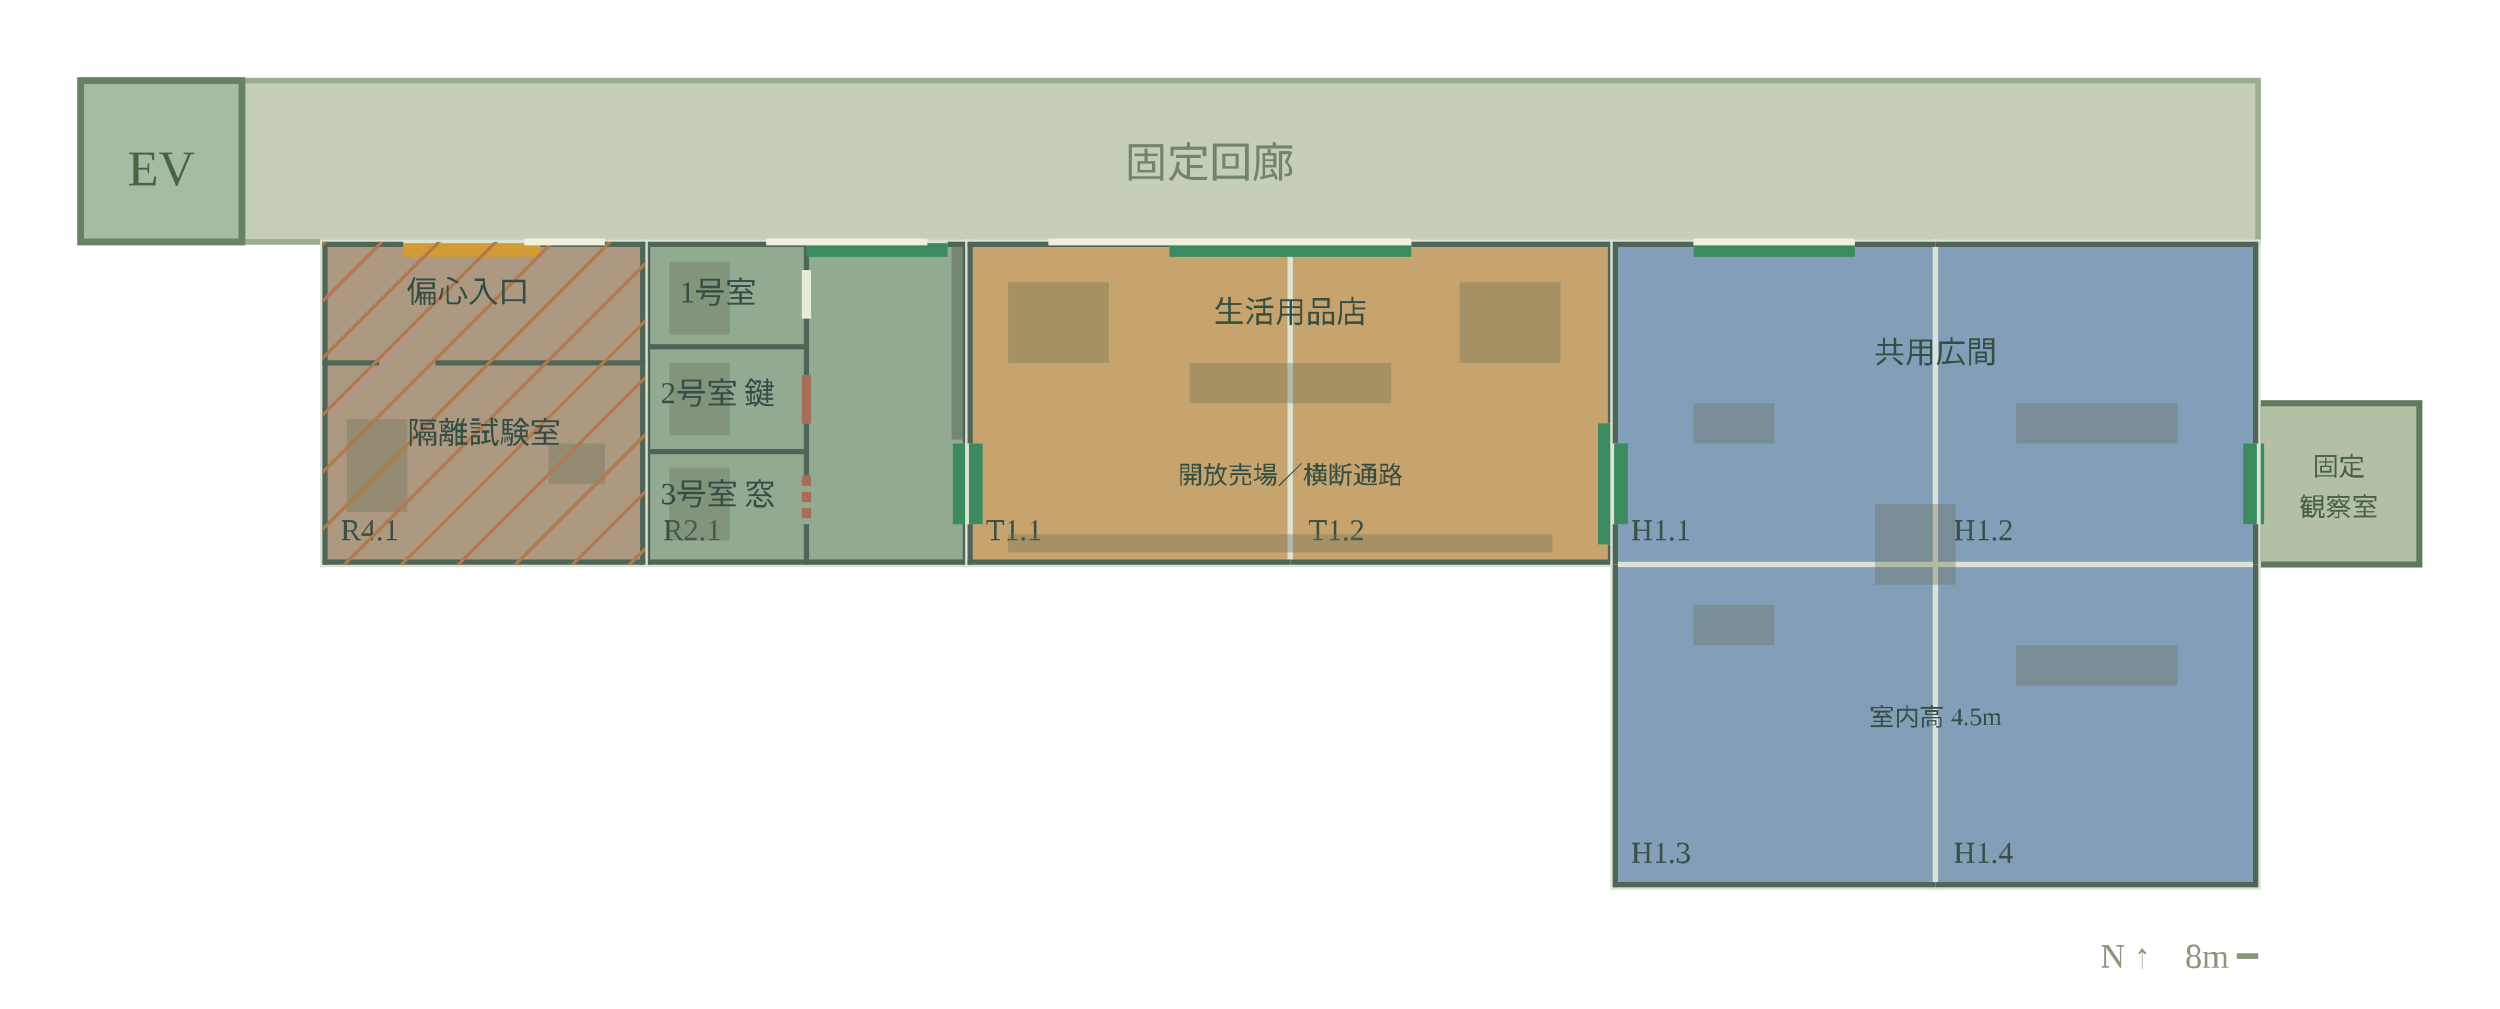
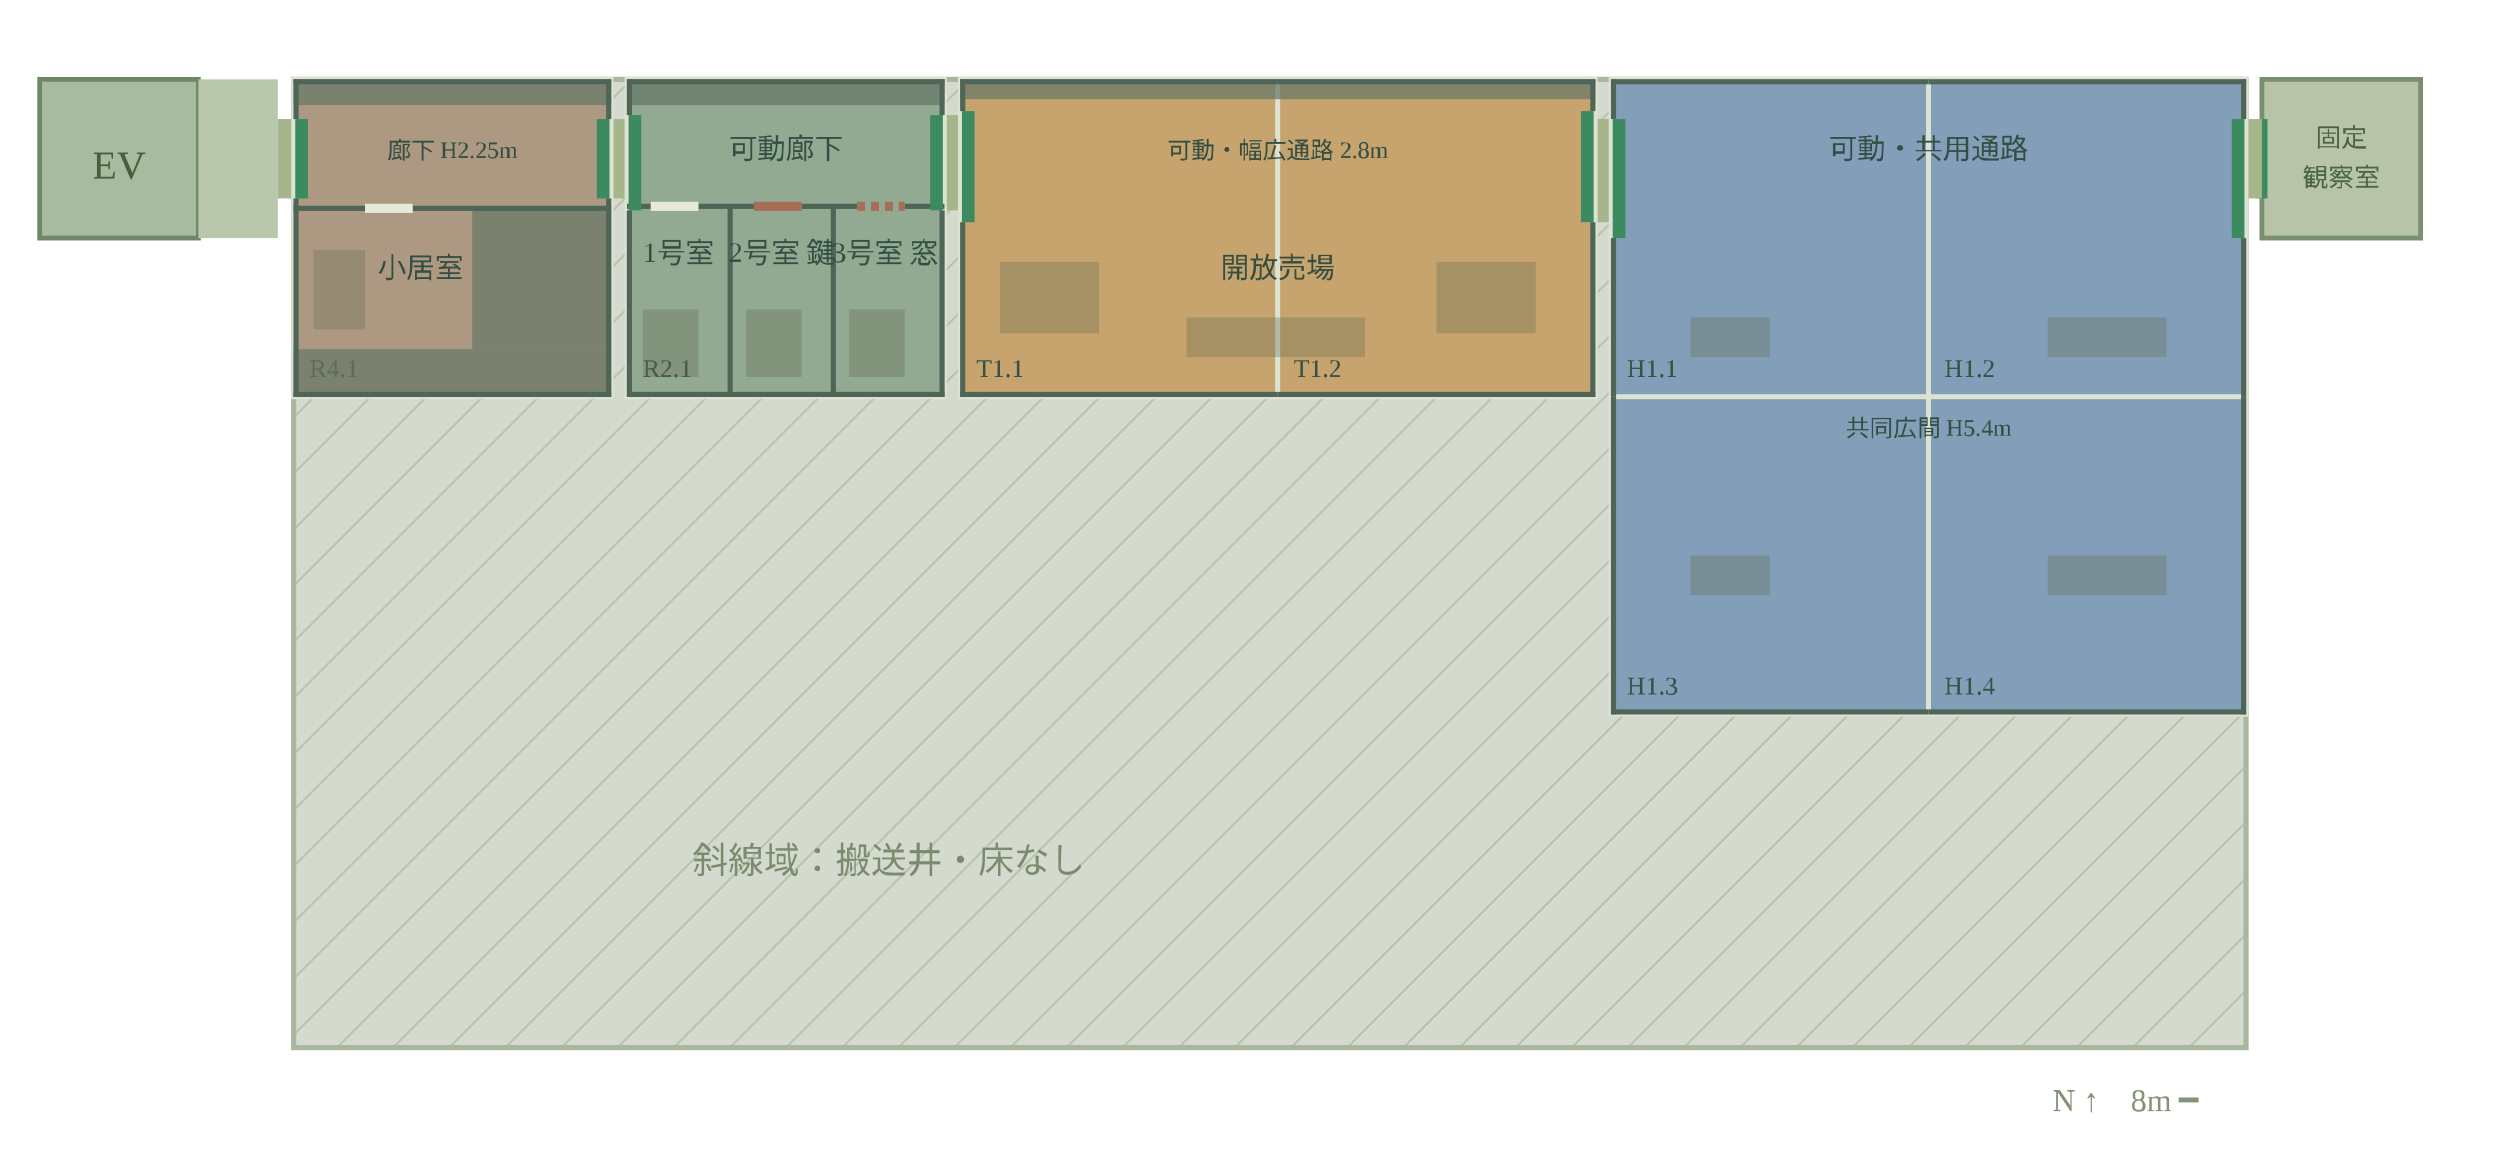
- <svg xmlns="http://www.w3.org/2000/svg" viewBox="-8 -6 62 25" role="img" aria-label="第二層 B配置平面図">
+ <svg xmlns="http://www.w3.org/2000/svg" viewBox="-7.4 -2 63 29" role="img" aria-label="第二層 B 可動廊下平面図">
  <defs>
-     <pattern id="hatch0" patternUnits="userSpaceOnUse" width="1" height="1" patternTransform="rotate(45)">
-       <line x1="0" y1="0" x2="0" y2="1" stroke="#ac754a" stroke-width=".16" />
+     <pattern id="well0" width="1" height="1" patternUnits="userSpaceOnUse" patternTransform="rotate(45)">
+       <rect width="1" height="1" fill="#d4dacd" />
+       <line x1="0" y1="0" x2="0" y2="1" stroke="#b9c3b0" stroke-width=".1" />
+     </pattern>
+     <pattern id="isolate0" width="1" height="1" patternUnits="userSpaceOnUse" patternTransform="rotate(45)">
+       <line x1="0" y1="0" x2="0" y2="1" stroke="#a97545" stroke-width=".15" />
    </pattern>
  </defs>
-   <rect x="-2" y="-4" width="50" height="4" fill="#c5cfb8" stroke="#9cae91" stroke-width=".14" />
-   <rect x="-6" y="-4" width="4" height="4" fill="#a6bba4" stroke="#678163" stroke-width=".17" />
-   <text x="-4" y="-1.4" font-size="1.25" text-anchor="middle" fill="#466541">EV</text>
-   <text x="22" y="-1.6" font-size="1.05" text-anchor="middle" fill="#72856a">固定回廊</text>
-   <rect x="48" y="4" width="4" height="4" fill="#b3c0a4" stroke="#61785d" stroke-width=".15" />
-   <text x="50" y="5.8" text-anchor="middle" font-size=".65" fill="#496143">固定</text>
-   <text x="50" y="6.8" text-anchor="middle" font-size=".65" fill="#496143">観察室</text>
-   <line x1="48" y1="5" x2="48" y2="7" stroke="#3c8a60" stroke-width="0.3" />
-   <g data-id="R2" transform="translate(8 0)">
-     <rect x="0" y="0" width="8" height="8" fill="#91aa91" stroke="#dce3d3" stroke-width="0.13" />
-     <text x="0.45" y="7.4" font-size=".75" fill="#385046">R2.1</text>
-     <rect x="7.6" y="0" width="0.4" height="4.9" fill="#667768" opacity=".7" />
-     <rect x="0.6" y="0.5" width="1.5" height="1.8" fill="#666e55" opacity=".35" />
-     <rect x="0.6" y="3" width="1.5" height="1.8" fill="#666e55" opacity=".35" />
-     <rect x="0.6" y="5.6" width="1.5" height="1.8" fill="#666e55" opacity=".35" />
-     <line x1="0" y1="0.06" x2="4" y2="0.06" stroke="#4f6558" stroke-width="0.13" />
-     <line x1="7.5" y1="0.06" x2="8" y2="0.06" stroke="#4f6558" stroke-width="0.13" />
+   <rect x="0" y="0" width="49.2" height="24.4" fill="url(#well0)" stroke="#a8b79d" stroke-width=".13" />
+   <rect x="-6.4" y="0" width="4" height="4" fill="#a8bba0" stroke="#6e8865" stroke-width=".12" />
+   <text x="-4.4" y="2.5" text-anchor="middle" font-size="1" fill="#45613c">EV</text>
+   <rect x="-2.4" y="0" width="2" height="4" fill="#b9c7ad" />
+   <rect x="49.6" y="0" width="4" height="4" fill="#b7c4a8" stroke="#7a8e70" stroke-width=".12" />
+   <text x="51.6" y="1.7" text-anchor="middle" font-size=".65" fill="#4b6443">固定</text>
+   <text x="51.6" y="2.7" text-anchor="middle" font-size=".65" fill="#4b6443">観察室</text>
+   <line x1="49.6" y1="1" x2="49.6" y2="3" stroke="#3c8a60" stroke-width="0.28" />
+   <rect x="8" y="1" width="0.4" height="2" fill="#a7b58a" />
+   <rect x="16.4" y="0.9" width="0.4" height="2.4" fill="#a7b58a" />
+   <rect x="-0.4" y="1" width="0.4" height="2" fill="#a7b58a" />
+   <rect x="32.8" y="1" width="0.4" height="2.6" fill="#a7b58a" />
+   <rect x="49.2" y="1" width="0.4" height="2" fill="#a7b58a" />
+   <g data-id="R2" transform="translate(8.4 0)">
+     <rect x="0" y="0" width="8" height="8" fill="#91aa91" stroke="#dce3d3" stroke-width="0.12" />
+     <text x="0.4" y="7.5" font-size=".65" fill="#385046">R2.1</text>
+     <rect x="0" y="0" width="8" height="0.65" fill="#667768" opacity=".72" />
+     <rect x="0.4" y="5.8" width="1.4" height="1.7" fill="#666e55" opacity=".35" />
+     <rect x="3" y="5.8" width="1.4" height="1.7" fill="#666e55" opacity=".35" />
+     <rect x="5.6" y="5.8" width="1.4" height="1.7" fill="#666e55" opacity=".35" />
+     <line x1="0" y1="0.06" x2="8" y2="0.06" stroke="#4f6558" stroke-width="0.13" />
    <line x1="0" y1="7.94" x2="8" y2="7.94" stroke="#4f6558" stroke-width="0.13" />
-     <line x1="0.06" y1="0" x2="0.06" y2="8" stroke="#4f6558" stroke-width="0.13" />
-     <line x1="7.94" y1="0" x2="7.94" y2="5" stroke="#4f6558" stroke-width="0.13" />
-     <line x1="7.94" y1="7" x2="7.94" y2="8" stroke="#4f6558" stroke-width="0.13" />
-     <line x1="0" y1="2.6" x2="4" y2="2.6" stroke="#4f6558" stroke-width="0.13" />
-     <line x1="0" y1="5.2" x2="4" y2="5.2" stroke="#4f6558" stroke-width="0.13" />
-     <line x1="4" y1="0" x2="4" y2="0.7" stroke="#4f6558" stroke-width="0.13" />
-     <line x1="4" y1="1.9" x2="4" y2="3.3" stroke="#4f6558" stroke-width="0.13" />
-     <line x1="4" y1="4.5" x2="4" y2="5.8" stroke="#4f6558" stroke-width="0.13" />
-     <line x1="4" y1="7" x2="4" y2="8" stroke="#4f6558" stroke-width="0.13" />
-     <line x1="4" y1="0.7" x2="4" y2="1.9" stroke="#e8ead9" stroke-width="0.23" />
-     <line x1="4" y1="3.3" x2="4" y2="4.5" stroke="#a76d56" stroke-width="0.23" />
-     <line x1="4" y1="5.8" x2="4" y2="7" stroke="#a76d56" stroke-width="0.23" stroke-dasharray=".25 .15" />
-     <line x1="4" y1="0.2" x2="7.5" y2="0.2" stroke="#3c8a60" stroke-width="0.34" />
-     <line x1="7.8" y1="5" x2="7.8" y2="7" stroke="#3c8a60" stroke-width="0.34" />
-     <text x="1.8" y="1.5" text-anchor="middle" font-size="0.76" fill="#344e43">1号室</text>
-     <text x="1.8" y="4" text-anchor="middle" font-size="0.76" fill="#344e43">2号室 鍵</text>
-     <text x="1.8" y="6.5" text-anchor="middle" font-size="0.76" fill="#344e43">3号室 窓</text>
+     <line x1="0.06" y1="0" x2="0.06" y2="0.9" stroke="#4f6558" stroke-width="0.13" />
+     <line x1="0.06" y1="3.3" x2="0.06" y2="8" stroke="#4f6558" stroke-width="0.13" />
+     <line x1="7.94" y1="0" x2="7.94" y2="0.9" stroke="#4f6558" stroke-width="0.13" />
+     <line x1="7.94" y1="3.3" x2="7.94" y2="8" stroke="#4f6558" stroke-width="0.13" />
+     <line x1="0" y1="3.2" x2="0.6" y2="3.2" stroke="#4f6558" stroke-width="0.13" />
+     <line x1="1.8" y1="3.2" x2="3.2" y2="3.2" stroke="#4f6558" stroke-width="0.13" />
+     <line x1="4.4" y1="3.2" x2="5.8" y2="3.2" stroke="#4f6558" stroke-width="0.13" />
+     <line x1="7" y1="3.2" x2="8" y2="3.2" stroke="#4f6558" stroke-width="0.13" />
+     <line x1="2.6" y1="3.2" x2="2.6" y2="8" stroke="#4f6558" stroke-width="0.13" />
+     <line x1="5.2" y1="3.2" x2="5.2" y2="8" stroke="#4f6558" stroke-width="0.13" />
+     <line x1="0.6" y1="3.2" x2="1.8" y2="3.2" stroke="#e8ead9" stroke-width="0.23" />
+     <line x1="3.2" y1="3.2" x2="4.4" y2="3.2" stroke="#a76d56" stroke-width="0.23" />
+     <line x1="5.8" y1="3.2" x2="7" y2="3.2" stroke="#a76d56" stroke-width="0.23" stroke-dasharray=".2 .15" />
+     <line x1="0.2" y1="0.9" x2="0.2" y2="3.3" stroke="#3c8a60" stroke-width="0.32" />
+     <line x1="7.8" y1="0.9" x2="7.8" y2="3.3" stroke="#3c8a60" stroke-width="0.32" />
+     <text x="1.3" y="4.6" text-anchor="middle" font-size="0.72" fill="#344e43">1号室</text>
+     <text x="3.9" y="4.6" text-anchor="middle" font-size="0.72" fill="#344e43">2号室 鍵</text>
+     <text x="6.5" y="4.6" text-anchor="middle" font-size="0.72" fill="#344e43">3号室 窓</text>
+     <text x="4" y="2" text-anchor="middle" font-size="0.72" fill="#344e43">可動廊下</text>
  </g>
  <g data-id="R4" transform="translate(0 0)">
-     <rect x="0" y="0" width="8" height="8" fill="#ad9981" stroke="#dce3d3" stroke-width="0.13" />
-     <text x="0.45" y="7.4" font-size=".75" fill="#385046">R4.1</text>
-     <rect x="0.6" y="4.4" width="1.5" height="2.3" fill="#666e55" opacity=".35" />
-     <rect x="5.6" y="5" width="1.4" height="1" fill="#666e55" opacity=".35" />
-     <line x1="0" y1="0.06" x2="2" y2="0.06" stroke="#4f6558" stroke-width="0.13" />
-     <line x1="5.4" y1="0.06" x2="8" y2="0.06" stroke="#4f6558" stroke-width="0.13" />
+     <rect x="0" y="0" width="8" height="8" fill="#ad9981" stroke="#dce3d3" stroke-width="0.12" />
+     <text x="0.4" y="7.5" font-size=".65" fill="#385046">R4.1</text>
+     <rect x="0" y="0" width="8" height="0.65" fill="#667768" opacity=".72" />
+     <rect x="0" y="6.8" width="8" height="1.2" fill="#667768" opacity=".72" />
+     <rect x="4.5" y="3.3" width="3.5" height="3.5" fill="#667768" opacity=".72" />
+     <rect x="0.5" y="4.3" width="1.3" height="2" fill="#666e55" opacity=".35" />
+     <line x1="0" y1="0.06" x2="8" y2="0.06" stroke="#4f6558" stroke-width="0.13" />
    <line x1="0" y1="7.94" x2="8" y2="7.94" stroke="#4f6558" stroke-width="0.13" />
-     <line x1="0.06" y1="0" x2="0.06" y2="8" stroke="#4f6558" stroke-width="0.13" />
-     <line x1="7.94" y1="0" x2="7.94" y2="8" stroke="#4f6558" stroke-width="0.13" />
-     <line x1="0" y1="3" x2="1.4" y2="3" stroke="#4f6558" stroke-width="0.13" />
-     <line x1="2.8" y1="3" x2="8" y2="3" stroke="#4f6558" stroke-width="0.13" />
-     <line x1="2" y1="0.2" x2="5.4" y2="0.2" stroke="#d29b35" stroke-width="0.34" />
-     <rect x="0" y="0" width="8" height="8" fill="url(#hatch0)" pointer-events="none" />
-     <text x="4" y="5" text-anchor="middle" font-size="0.76" fill="#344e43">隔離試験室</text>
-     <text x="3.6" y="1.5" text-anchor="middle" font-size="0.76" fill="#344e43">偏心入口</text>
+     <line x1="0.06" y1="0" x2="0.06" y2="1" stroke="#4f6558" stroke-width="0.13" />
+     <line x1="0.06" y1="3" x2="0.06" y2="8" stroke="#4f6558" stroke-width="0.13" />
+     <line x1="7.94" y1="0" x2="7.94" y2="1" stroke="#4f6558" stroke-width="0.13" />
+     <line x1="7.94" y1="3" x2="7.94" y2="8" stroke="#4f6558" stroke-width="0.13" />
+     <line x1="0" y1="3.25" x2="1.8" y2="3.25" stroke="#4f6558" stroke-width="0.13" />
+     <line x1="3" y1="3.25" x2="8" y2="3.25" stroke="#4f6558" stroke-width="0.13" />
+     <line x1="1.8" y1="3.25" x2="3" y2="3.25" stroke="#e8ead9" stroke-width="0.23" />
+     <line x1="0.2" y1="1" x2="0.2" y2="3" stroke="#3c8a60" stroke-width="0.32" />
+     <line x1="7.8" y1="1" x2="7.8" y2="3" stroke="#3c8a60" stroke-width="0.32" />
+     <text x="3.2" y="5" text-anchor="middle" font-size="0.72" fill="#344e43">小居室</text>
+     <text x="4" y="2" text-anchor="middle" font-size="0.6" fill="#344e43">廊下 H2.25m</text>
  </g>
-   <g data-id="T1" transform="translate(16 0)">
-     <rect x="0" y="0" width="8" height="8" fill="#c7a46d" stroke="#dce3d3" stroke-width="0.13" />
-     <text x="0.45" y="7.4" font-size=".75" fill="#385046">T1.1</text>
-     <rect x="8" y="0" width="8" height="8" fill="#c7a46d" stroke="#dce3d3" stroke-width="0.13" />
-     <text x="8.45" y="7.4" font-size=".75" fill="#385046">T1.2</text>
-     <rect x="1" y="1" width="2.5" height="2" fill="#666e55" opacity=".35" />
-     <rect x="12.2" y="1" width="2.5" height="2" fill="#666e55" opacity=".35" />
-     <rect x="5.5" y="3" width="5" height="1" fill="#666e55" opacity=".35" />
-     <rect x="1" y="7.25" width="13.5" height="0.45" fill="#666e55" opacity=".35" />
-     <line x1="0" y1="0.06" x2="5" y2="0.06" stroke="#4f6558" stroke-width="0.13" />
+   <g data-id="T1" transform="translate(16.8 0)">
+     <rect x="0" y="0" width="8" height="8" fill="#c7a46d" stroke="#dce3d3" stroke-width="0.12" />
+     <text x="0.4" y="7.5" font-size=".65" fill="#385046">T1.1</text>
+     <rect x="8" y="0" width="8" height="8" fill="#c7a46d" stroke="#dce3d3" stroke-width="0.12" />
+     <text x="8.4" y="7.5" font-size=".65" fill="#385046">T1.2</text>
+     <rect x="0" y="0" width="16" height="0.5" fill="#667768" opacity=".72" />
+     <rect x="1" y="4.6" width="2.5" height="1.8" fill="#666e55" opacity=".35" />
+     <rect x="12" y="4.6" width="2.5" height="1.8" fill="#666e55" opacity=".35" />
+     <rect x="5.7" y="6" width="4.5" height="1" fill="#666e55" opacity=".35" />
+     <line x1="0" y1="0.06" x2="8" y2="0.06" stroke="#4f6558" stroke-width="0.13" />
    <line x1="0" y1="7.94" x2="8" y2="7.94" stroke="#4f6558" stroke-width="0.13" />
-     <line x1="0.06" y1="0" x2="0.06" y2="5" stroke="#4f6558" stroke-width="0.13" />
-     <line x1="0.06" y1="7" x2="0.06" y2="8" stroke="#4f6558" stroke-width="0.13" />
-     <line x1="11" y1="0.06" x2="16" y2="0.06" stroke="#4f6558" stroke-width="0.13" />
+     <line x1="0.06" y1="0" x2="0.06" y2="0.8" stroke="#4f6558" stroke-width="0.13" />
+     <line x1="0.06" y1="3.6" x2="0.06" y2="8" stroke="#4f6558" stroke-width="0.13" />
+     <line x1="8" y1="0.06" x2="16" y2="0.06" stroke="#4f6558" stroke-width="0.13" />
    <line x1="8" y1="7.94" x2="16" y2="7.94" stroke="#4f6558" stroke-width="0.13" />
-     <line x1="15.94" y1="0" x2="15.94" y2="4.5" stroke="#4f6558" stroke-width="0.13" />
-     <line x1="15.94" y1="7.5" x2="15.94" y2="8" stroke="#4f6558" stroke-width="0.13" />
-     <line x1="5" y1="0.2" x2="11" y2="0.2" stroke="#3c8a60" stroke-width="0.34" />
-     <line x1="0.2" y1="5" x2="0.2" y2="7" stroke="#3c8a60" stroke-width="0.34" />
-     <line x1="15.8" y1="4.5" x2="15.8" y2="7.5" stroke="#3c8a60" stroke-width="0.34" />
-     <text x="8" y="2" text-anchor="middle" font-size="0.76" fill="#344e43">生活用品店</text>
-     <text x="8" y="6" text-anchor="middle" font-size="0.62" fill="#344e43">開放売場／横断通路</text>
+     <line x1="15.94" y1="0" x2="15.94" y2="0.8" stroke="#4f6558" stroke-width="0.13" />
+     <line x1="15.94" y1="3.6" x2="15.94" y2="8" stroke="#4f6558" stroke-width="0.13" />
+     <line x1="0.2" y1="0.8" x2="0.2" y2="3.6" stroke="#3c8a60" stroke-width="0.32" />
+     <line x1="15.8" y1="0.8" x2="15.8" y2="3.6" stroke="#3c8a60" stroke-width="0.32" />
+     <text x="8" y="5" text-anchor="middle" font-size="0.72" fill="#344e43">開放売場</text>
+     <text x="8" y="2" text-anchor="middle" font-size="0.6" fill="#344e43">可動・幅広通路 2.8m</text>
  </g>
-   <g data-id="H1" transform="translate(32 0)">
-     <rect x="0" y="0" width="8" height="8" fill="#839eb8" stroke="#dce3d3" stroke-width="0.13" />
-     <text x="0.45" y="7.4" font-size=".75" fill="#385046">H1.1</text>
-     <rect x="8" y="0" width="8" height="8" fill="#839eb8" stroke="#dce3d3" stroke-width="0.13" />
-     <text x="8.45" y="7.4" font-size=".75" fill="#385046">H1.2</text>
-     <rect x="0" y="8" width="8" height="8" fill="#839eb8" stroke="#dce3d3" stroke-width="0.13" />
-     <text x="0.45" y="15.4" font-size=".75" fill="#385046">H1.3</text>
-     <rect x="8" y="8" width="8" height="8" fill="#839eb8" stroke="#dce3d3" stroke-width="0.13" />
-     <text x="8.45" y="15.4" font-size=".75" fill="#385046">H1.4</text>
-     <rect x="2" y="4" width="2" height="1" fill="#666e55" opacity=".35" />
-     <rect x="2" y="9" width="2" height="1" fill="#666e55" opacity=".35" />
-     <rect x="10" y="4" width="4" height="1" fill="#666e55" opacity=".35" />
-     <rect x="10" y="10" width="4" height="1" fill="#666e55" opacity=".35" />
-     <rect x="6.5" y="6.5" width="2" height="2" fill="#666e55" opacity=".35" />
-     <line x1="0" y1="0.06" x2="2" y2="0.06" stroke="#4f6558" stroke-width="0.13" />
-     <line x1="6" y1="0.06" x2="8" y2="0.06" stroke="#4f6558" stroke-width="0.13" />
-     <line x1="0.06" y1="0" x2="0.06" y2="5" stroke="#4f6558" stroke-width="0.13" />
-     <line x1="0.06" y1="7" x2="0.06" y2="8" stroke="#4f6558" stroke-width="0.13" />
+   <g data-id="H1" transform="translate(33.2 0)">
+     <rect x="0" y="0" width="8" height="8" fill="#839eb8" stroke="#dce3d3" stroke-width="0.12" />
+     <text x="0.4" y="7.5" font-size=".65" fill="#385046">H1.1</text>
+     <rect x="8" y="0" width="8" height="8" fill="#839eb8" stroke="#dce3d3" stroke-width="0.12" />
+     <text x="8.4" y="7.5" font-size=".65" fill="#385046">H1.2</text>
+     <rect x="0" y="8" width="8" height="8" fill="#839eb8" stroke="#dce3d3" stroke-width="0.12" />
+     <text x="0.4" y="15.5" font-size=".65" fill="#385046">H1.3</text>
+     <rect x="8" y="8" width="8" height="8" fill="#839eb8" stroke="#dce3d3" stroke-width="0.12" />
+     <text x="8.4" y="15.5" font-size=".65" fill="#385046">H1.4</text>
+     <rect x="2" y="6" width="2" height="1" fill="#666e55" opacity=".35" />
+     <rect x="2" y="12" width="2" height="1" fill="#666e55" opacity=".35" />
+     <rect x="11" y="6" width="3" height="1" fill="#666e55" opacity=".35" />
+     <rect x="11" y="12" width="3" height="1" fill="#666e55" opacity=".35" />
+     <line x1="0" y1="0.06" x2="8" y2="0.06" stroke="#4f6558" stroke-width="0.13" />
+     <line x1="0.06" y1="0" x2="0.06" y2="1" stroke="#4f6558" stroke-width="0.13" />
+     <line x1="0.06" y1="4" x2="0.06" y2="8" stroke="#4f6558" stroke-width="0.13" />
    <line x1="8" y1="0.06" x2="16" y2="0.06" stroke="#4f6558" stroke-width="0.13" />
-     <line x1="15.94" y1="0" x2="15.94" y2="5" stroke="#4f6558" stroke-width="0.13" />
-     <line x1="15.94" y1="7" x2="15.94" y2="8" stroke="#4f6558" stroke-width="0.13" />
+     <line x1="15.94" y1="0" x2="15.94" y2="1" stroke="#4f6558" stroke-width="0.13" />
+     <line x1="15.94" y1="4" x2="15.94" y2="8" stroke="#4f6558" stroke-width="0.13" />
    <line x1="0" y1="15.94" x2="8" y2="15.94" stroke="#4f6558" stroke-width="0.13" />
    <line x1="0.06" y1="8" x2="0.06" y2="16" stroke="#4f6558" stroke-width="0.13" />
    <line x1="8" y1="15.94" x2="16" y2="15.94" stroke="#4f6558" stroke-width="0.13" />
    <line x1="15.94" y1="8" x2="15.94" y2="16" stroke="#4f6558" stroke-width="0.13" />
-     <line x1="2" y1="0.2" x2="6" y2="0.2" stroke="#3c8a60" stroke-width="0.34" />
-     <line x1="0.2" y1="5" x2="0.2" y2="7" stroke="#3c8a60" stroke-width="0.34" />
-     <line x1="15.8" y1="5" x2="15.8" y2="7" stroke="#3c8a60" stroke-width="0.34" />
-     <text x="8" y="3" text-anchor="middle" font-size="0.76" fill="#344e43">共用広間</text>
-     <text x="8" y="12" text-anchor="middle" font-size="0.62" fill="#344e43">室内高 4.5m</text>
+     <line x1="0.2" y1="1" x2="0.2" y2="4" stroke="#3c8a60" stroke-width="0.32" />
+     <line x1="15.8" y1="1" x2="15.8" y2="4" stroke="#3c8a60" stroke-width="0.32" />
+     <text x="8" y="2" text-anchor="middle" font-size="0.72" fill="#344e43">可動・共用通路</text>
+     <text x="8" y="9" text-anchor="middle" font-size="0.6" fill="#344e43">共同広間 H5.4m</text>
  </g>
-   <line x1="5" y1="0" x2="7" y2="0" stroke="#f1efdd" stroke-width="0.17" />
-   <line x1="11" y1="0" x2="15" y2="0" stroke="#f1efdd" stroke-width="0.17" />
-   <line x1="18" y1="0" x2="27" y2="0" stroke="#f1efdd" stroke-width="0.17" />
-   <line x1="34" y1="0" x2="38" y2="0" stroke="#f1efdd" stroke-width="0.17" />
-   <text x="48" y="18" font-size=".85" text-anchor="end" fill="#89967b">N ↑　8m ━</text>
+   <text x="15" y="20" text-anchor="middle" font-size=".9" fill="#7b8b70">斜線域：搬送井・床なし</text>
+   <text x="48" y="26" text-anchor="end" font-size=".8" fill="#849278">N ↑　8m ━</text>
</svg>
